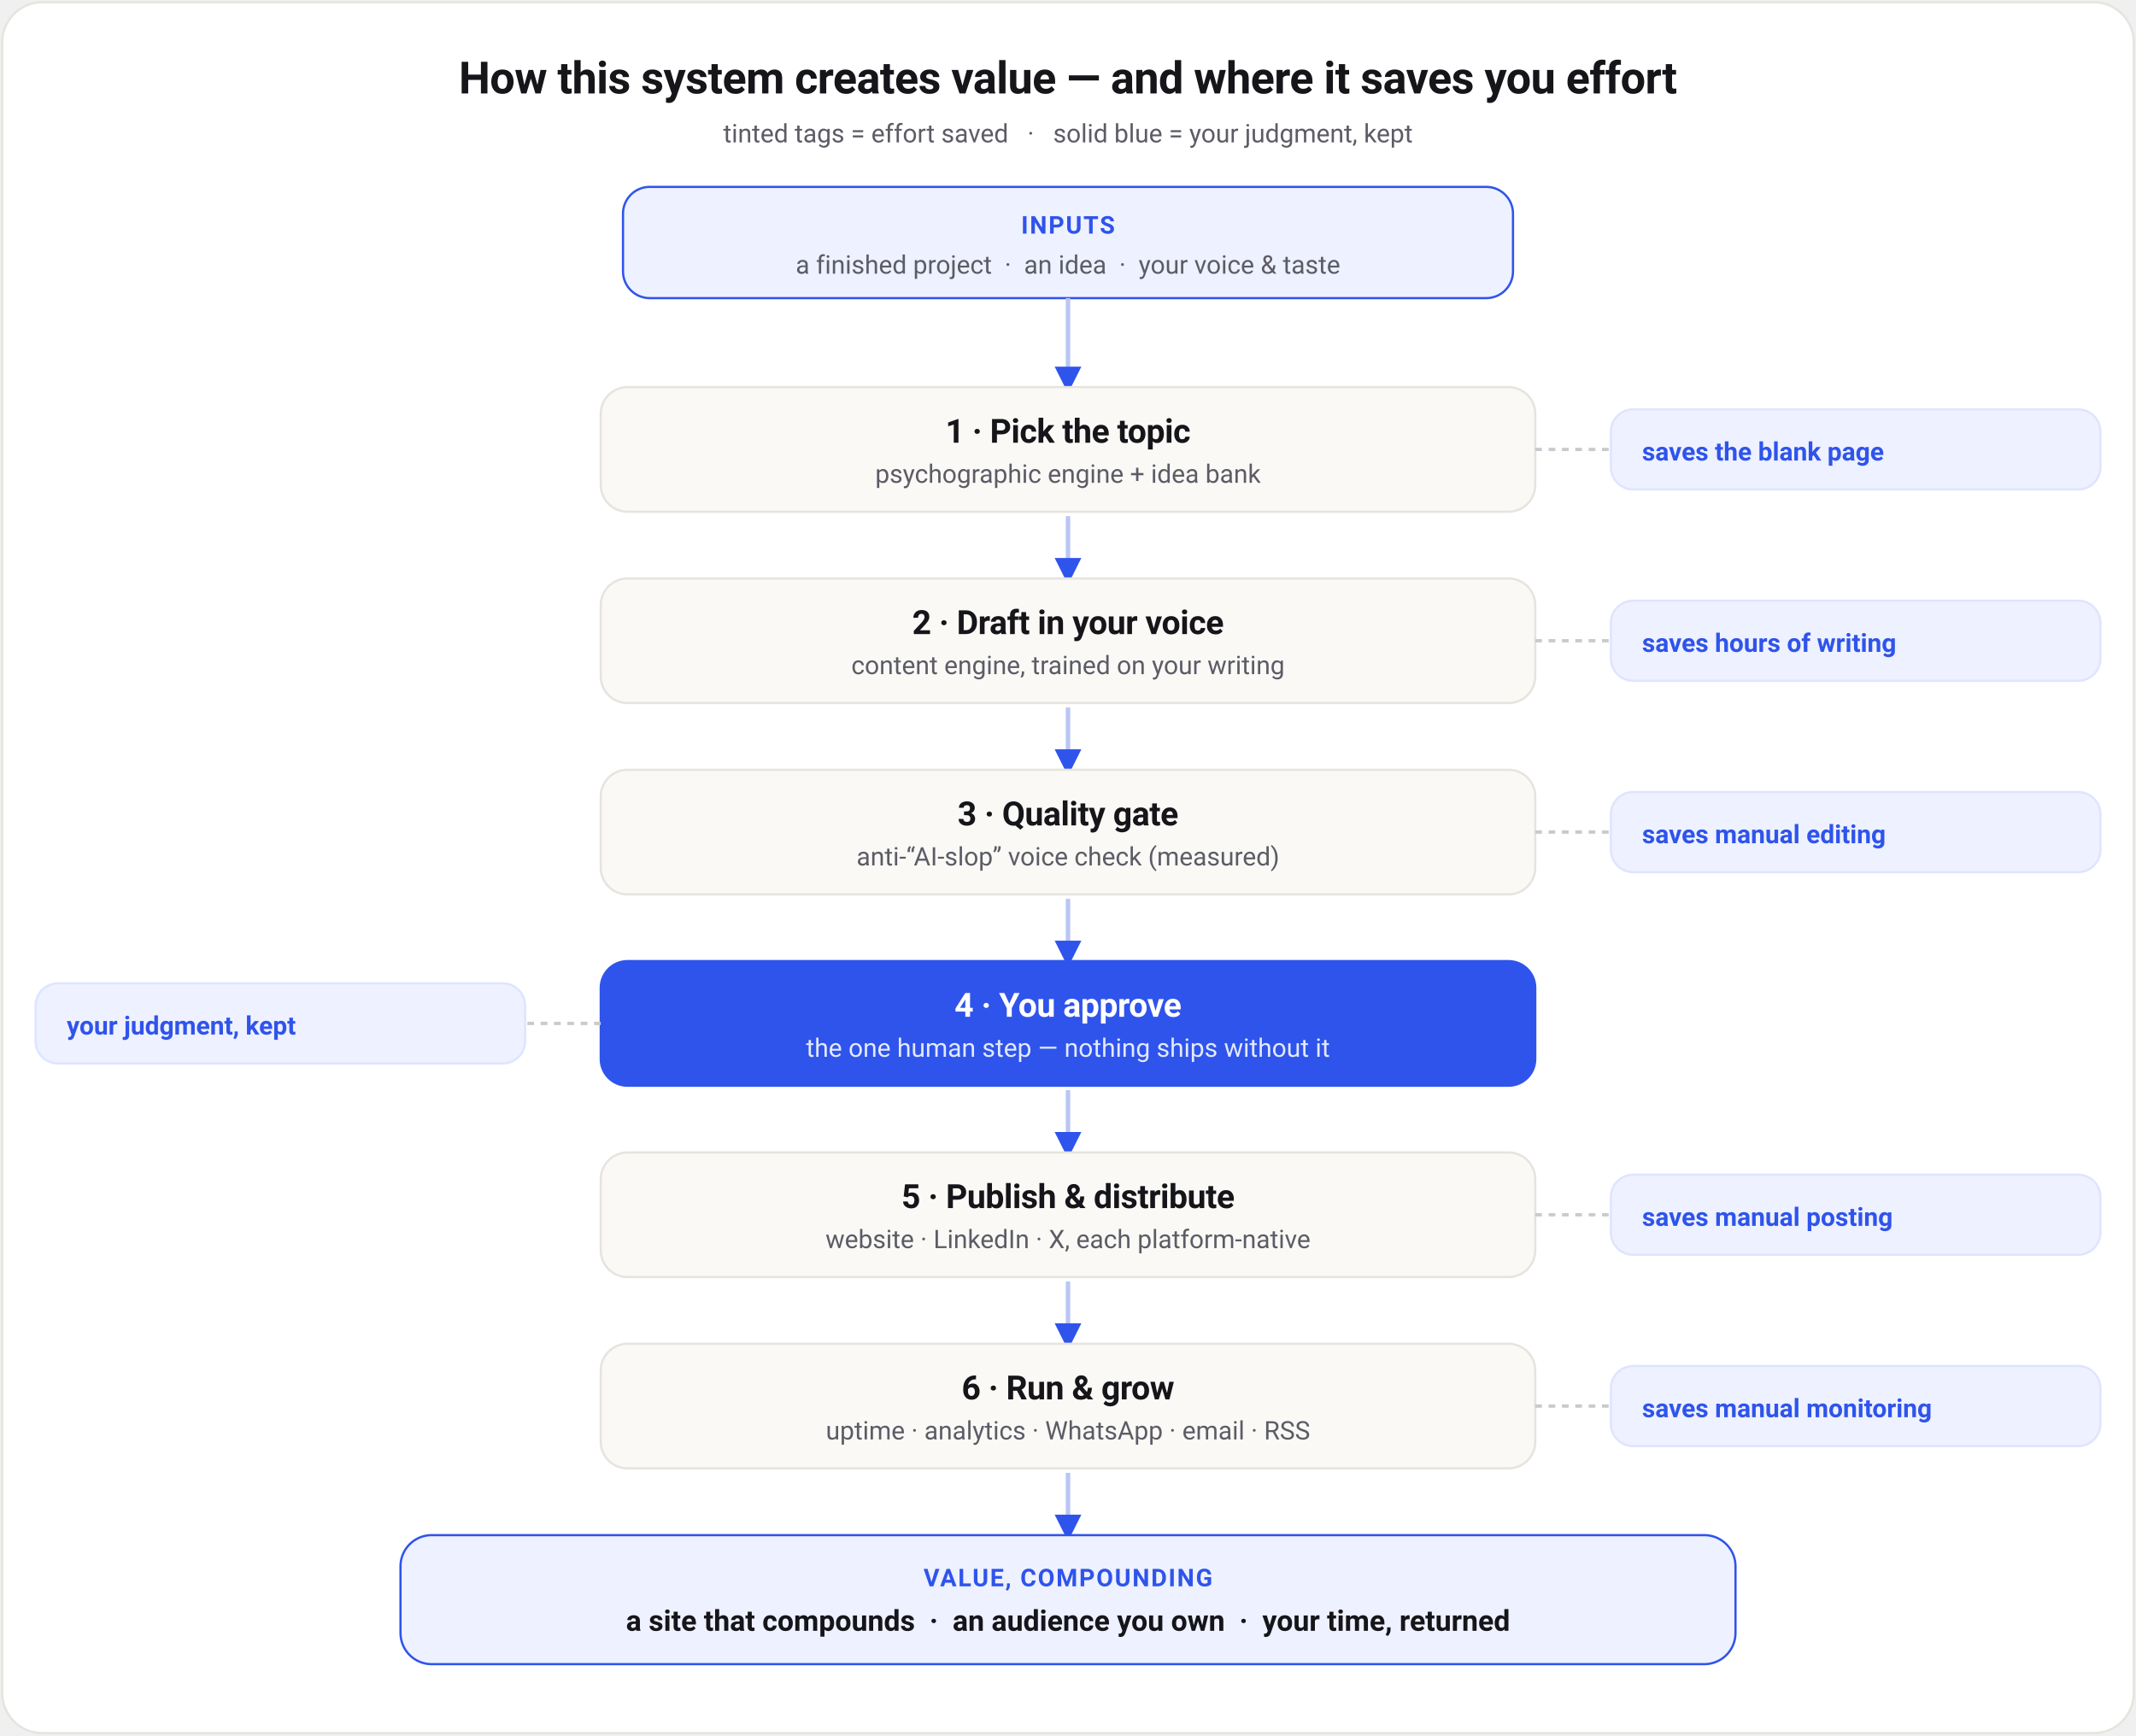
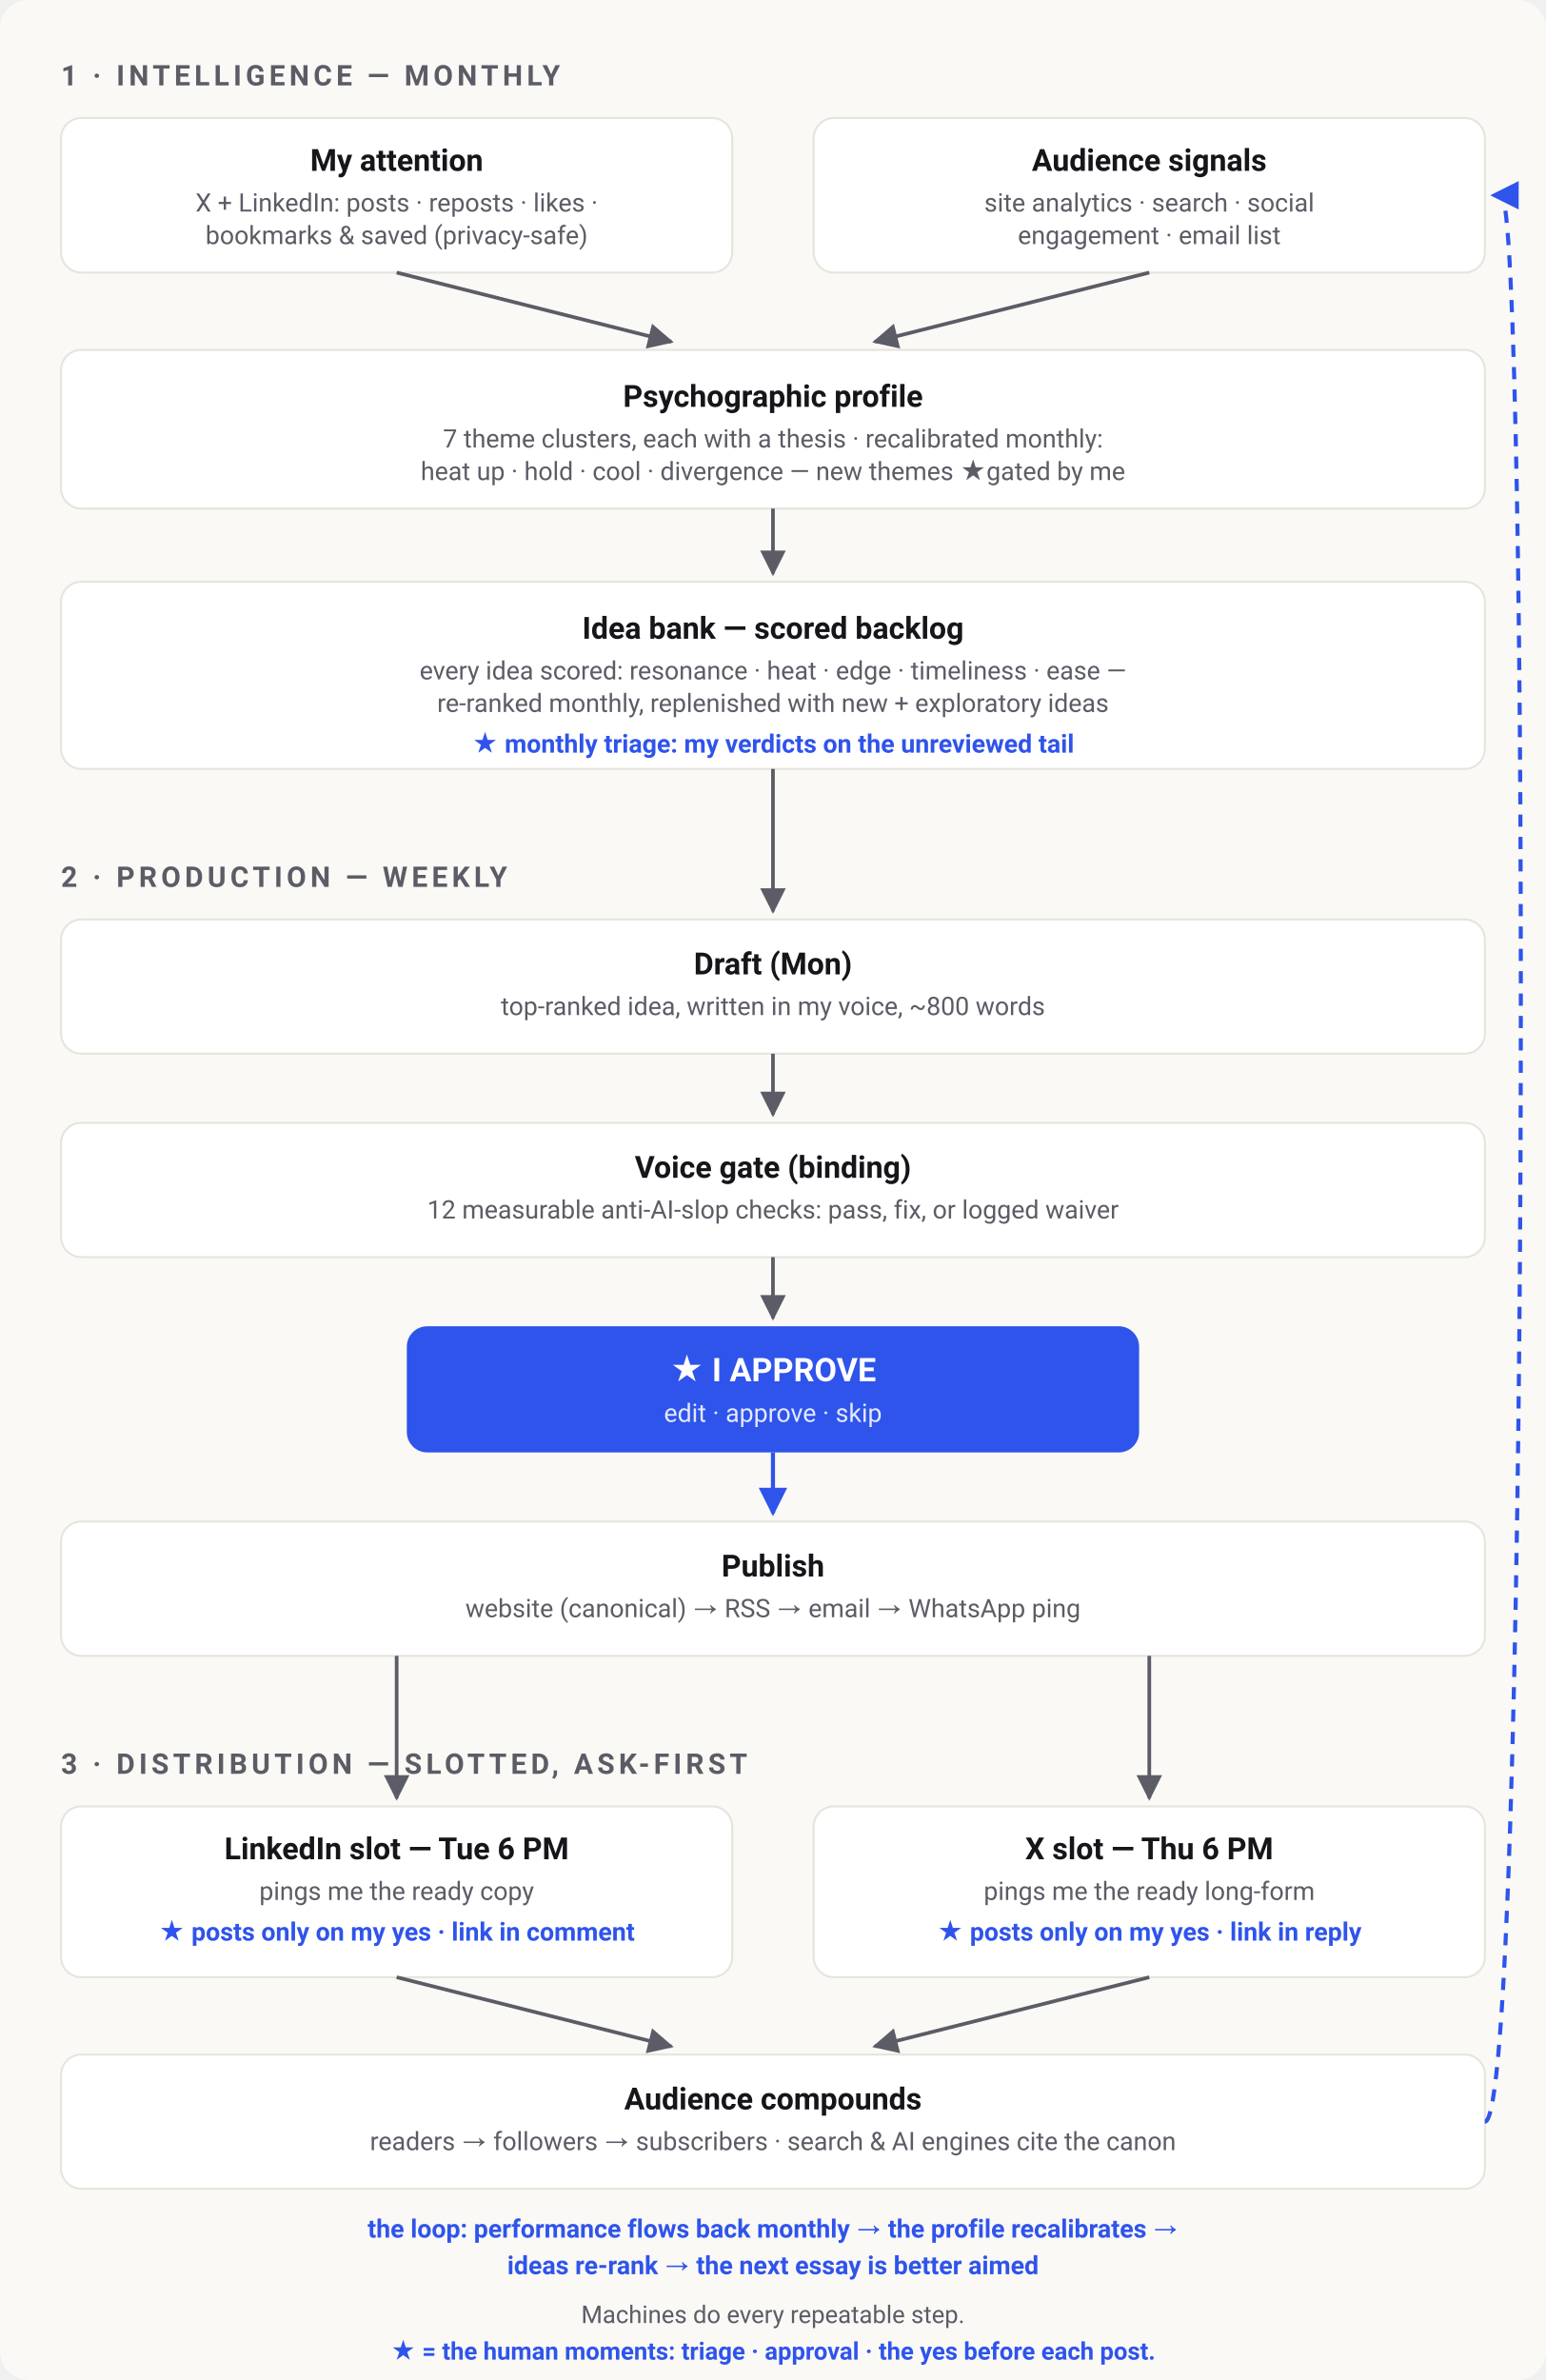
- <svg xmlns="http://www.w3.org/2000/svg" viewBox="0 0 960 780" role="img" aria-labelledby="vftitle vfdesc" font-family="-apple-system,BlinkMacSystemFont,'Segoe UI',Roboto,Helvetica,Arial,sans-serif">
-   <style>
-   .panel{fill:#ffffff;stroke:#e6e4dd}
-   .node{fill:#faf9f6;stroke:#e6e4dd}
-   .io{fill:#eef1ff;stroke:#2f54eb}
-   .human{fill:#2f54eb;stroke:#2f54eb}
-   .tag{fill:#eef1ff;stroke:#dfe4ff}
-   .ttl{fill:#15151a}
-   .sub{fill:#5c5c66}
-   .acc{fill:#2f54eb}
-   .tagtx{fill:#2f54eb}
-   .white{fill:#ffffff}
-   .whitesub{fill:#e3e9ff}
-   .flow{stroke:#b9c6f5}
-   .dash{stroke:#c9c9cf}
-   @media (prefers-color-scheme: dark){
-     .panel{fill:#16161a;stroke:#2a2a31}
-     .node{fill:#1e1e24;stroke:#33333a}
-     .io{fill:#20263f;stroke:#7e98ff}
-     .human{fill:#3a59d6;stroke:#7e98ff}
-     .tag{fill:#20263f;stroke:#34406b}
-     .ttl{fill:#ededf0}
-     .sub{fill:#9a9aa6}
-     .acc{fill:#7e98ff}
-     .tagtx{fill:#aebbff}
-     .whitesub{fill:#dfe6ff}
-     .flow{stroke:#3a59d6}
-     .dash{stroke:#3a3a42}
-   }
-   .t-ttl{font-size:15px;font-weight:650;letter-spacing:-0.01em}
-   .t-sub{font-size:11.5px}
-   .t-tag{font-size:11.5px;font-weight:600}
-   .t-h1{font-size:20px;font-weight:700;letter-spacing:-0.01em}
-   .t-band{font-size:13px;font-weight:600}
-   .t-lbl{font-size:11px;font-weight:700;letter-spacing:.06em}
- </style>
+ <svg xmlns="http://www.w3.org/2000/svg" viewBox="0 0 760 1170" font-family="-apple-system,BlinkMacSystemFont,'Segoe UI',Roboto,Helvetica,Arial,sans-serif" role="img" aria-labelledby="vfs-title vfs-desc">
  <defs>
-     <marker id="arr" viewBox="0 0 10 10" refX="6" refY="5" markerWidth="6" markerHeight="6" orient="auto-start-reverse">
-       <path d="M0 0L10 5L0 10z" class="acc" />
+     <marker id="sarr" viewBox="0 0 10 10" refX="9" refY="5" markerWidth="7" markerHeight="7" orient="auto-start-reverse">
+       <path d="M0,0 L10,5 L0,10 z" fill="#5c5c66" />
+     </marker>
+     <marker id="sarrA" viewBox="0 0 10 10" refX="9" refY="5" markerWidth="7" markerHeight="7" orient="auto-start-reverse">
+       <path d="M0,0 L10,5 L0,10 z" fill="#2f54eb" />
    </marker>
  </defs>
-   <rect x="1" y="1" width="958" height="778" rx="18" class="panel" />
-   <text x="480" y="42" text-anchor="middle" class="t-h1 ttl">How this system creates value — and where it saves you effort</text>
-   <text x="480" y="64" text-anchor="middle" class="t-sub sub">tinted tags = effort saved   ·   solid blue = your judgment, kept</text>
-   <rect x="280" y="84" width="400" height="50" rx="12" class="io" />
-   <text x="480" y="105" text-anchor="middle" class="t-lbl acc">INPUTS</text>
-   <text x="480" y="123" text-anchor="middle" class="t-sub sub">a finished project  ·  an idea  ·  your voice &amp; taste</text>
-   <g class="flow" stroke-width="2" fill="none" marker-end="url(#arr)">
-     <line x1="480" y1="134" x2="480" y2="172" />
-     <line x1="480" y1="232" x2="480" y2="258" />
-     <line x1="480" y1="318" x2="480" y2="344" />
-     <line x1="480" y1="404" x2="480" y2="430" />
-     <line x1="480" y1="490" x2="480" y2="516" />
-     <line x1="480" y1="576" x2="480" y2="602" />
-     <line x1="480" y1="662" x2="480" y2="688" />
-   </g>
-   <rect x="270" y="174" width="420" height="56" rx="12" class="node" />
-   <text x="480" y="199" text-anchor="middle" class="t-ttl ttl">1 · Pick the topic</text>
-   <text x="480" y="217" text-anchor="middle" class="t-sub sub">psychographic engine + idea bank</text>
-   <rect x="270" y="260" width="420" height="56" rx="12" class="node" />
-   <text x="480" y="285" text-anchor="middle" class="t-ttl ttl">2 · Draft in your voice</text>
-   <text x="480" y="303" text-anchor="middle" class="t-sub sub">content engine, trained on your writing</text>
-   <rect x="270" y="346" width="420" height="56" rx="12" class="node" />
-   <text x="480" y="371" text-anchor="middle" class="t-ttl ttl">3 · Quality gate</text>
-   <text x="480" y="389" text-anchor="middle" class="t-sub sub">anti-“AI-slop” voice check (measured)</text>
-   <rect x="270" y="432" width="420" height="56" rx="12" class="human" />
-   <text x="480" y="457" text-anchor="middle" class="t-ttl white">4 · You approve</text>
-   <text x="480" y="475" text-anchor="middle" class="t-sub whitesub">the one human step — nothing ships without it</text>
-   <rect x="270" y="518" width="420" height="56" rx="12" class="node" />
-   <text x="480" y="543" text-anchor="middle" class="t-ttl ttl">5 · Publish &amp; distribute</text>
-   <text x="480" y="561" text-anchor="middle" class="t-sub sub">website · LinkedIn · X, each platform-native</text>
-   <rect x="270" y="604" width="420" height="56" rx="12" class="node" />
-   <text x="480" y="629" text-anchor="middle" class="t-ttl ttl">6 · Run &amp; grow</text>
-   <text x="480" y="647" text-anchor="middle" class="t-sub sub">uptime · analytics · WhatsApp · email · RSS</text>
-   <g>
-     <line x1="690" y1="202" x2="724" y2="202" class="dash" stroke-width="1.5" stroke-dasharray="3 3" />
-     <rect x="724" y="184" width="220" height="36" rx="10" class="tag" />
-     <text x="738" y="207" class="t-tag tagtx">saves the blank page</text>
-     <line x1="690" y1="288" x2="724" y2="288" class="dash" stroke-width="1.5" stroke-dasharray="3 3" />
-     <rect x="724" y="270" width="220" height="36" rx="10" class="tag" />
-     <text x="738" y="293" class="t-tag tagtx">saves hours of writing</text>
-     <line x1="690" y1="374" x2="724" y2="374" class="dash" stroke-width="1.5" stroke-dasharray="3 3" />
-     <rect x="724" y="356" width="220" height="36" rx="10" class="tag" />
-     <text x="738" y="379" class="t-tag tagtx">saves manual editing</text>
-     <line x1="690" y1="546" x2="724" y2="546" class="dash" stroke-width="1.5" stroke-dasharray="3 3" />
-     <rect x="724" y="528" width="220" height="36" rx="10" class="tag" />
-     <text x="738" y="551" class="t-tag tagtx">saves manual posting</text>
-     <line x1="690" y1="632" x2="724" y2="632" class="dash" stroke-width="1.5" stroke-dasharray="3 3" />
-     <rect x="724" y="614" width="220" height="36" rx="10" class="tag" />
-     <text x="738" y="637" class="t-tag tagtx">saves manual monitoring</text>
-   </g>
-   <line x1="270" y1="460" x2="236" y2="460" class="dash" stroke-width="1.5" stroke-dasharray="3 3" />
-   <rect x="16" y="442" width="220" height="36" rx="10" class="tag" />
-   <text x="30" y="465" class="t-tag tagtx">your judgment, kept</text>
-   <rect x="180" y="690" width="600" height="58" rx="14" class="io" />
-   <text x="480" y="713" text-anchor="middle" class="t-lbl acc">VALUE, COMPOUNDING</text>
-   <text x="480" y="733" text-anchor="middle" class="t-band ttl">a site that compounds  ·  an audience you own  ·  your time, returned</text>
+   <rect width="760" height="1170" rx="14" fill="#faf9f6" />
+   <text x="30" y="42" font-size="14" font-weight="700" fill="#5c5c66" letter-spacing="2">1 · INTELLIGENCE — MONTHLY</text>
+   <rect x="30" y="58" width="330" height="76" rx="10" fill="#ffffff" stroke="#e6e4dd" />
+   <text x="195" y="84" font-size="15" font-weight="650" fill="#15151a" text-anchor="middle">My attention</text>
+   <text x="195" y="104" font-size="12.5" fill="#5c5c66" text-anchor="middle">X + LinkedIn: posts · reposts · likes ·</text>
+   <text x="195" y="120" font-size="12.5" fill="#5c5c66" text-anchor="middle">bookmarks &amp; saved (privacy-safe)</text>
+   <rect x="400" y="58" width="330" height="76" rx="10" fill="#ffffff" stroke="#e6e4dd" />
+   <text x="565" y="84" font-size="15" font-weight="650" fill="#15151a" text-anchor="middle">Audience signals</text>
+   <text x="565" y="104" font-size="12.5" fill="#5c5c66" text-anchor="middle">site analytics · search · social</text>
+   <text x="565" y="120" font-size="12.5" fill="#5c5c66" text-anchor="middle">engagement · email list</text>
+   <line x1="195" y1="134" x2="330" y2="168" stroke="#5c5c66" stroke-width="1.8" marker-end="url(#sarr)" />
+   <line x1="565" y1="134" x2="430" y2="168" stroke="#5c5c66" stroke-width="1.8" marker-end="url(#sarr)" />
+   <rect x="30" y="172" width="700" height="78" rx="10" fill="#ffffff" stroke="#e6e4dd" />
+   <text x="380" y="200" font-size="15" font-weight="650" fill="#15151a" text-anchor="middle">Psychographic profile</text>
+   <text x="380" y="220" font-size="12.5" fill="#5c5c66" text-anchor="middle">7 theme clusters, each with a thesis · recalibrated monthly:</text>
+   <text x="380" y="236" font-size="12.5" fill="#5c5c66" text-anchor="middle">heat up · hold · cool · divergence — new themes ★gated by me</text>
+   <line x1="380" y1="250" x2="380" y2="282" stroke="#5c5c66" stroke-width="1.8" marker-end="url(#sarr)" />
+   <rect x="30" y="286" width="700" height="92" rx="10" fill="#ffffff" stroke="#e6e4dd" />
+   <text x="380" y="314" font-size="15" font-weight="650" fill="#15151a" text-anchor="middle">Idea bank — scored backlog</text>
+   <text x="380" y="334" font-size="12.5" fill="#5c5c66" text-anchor="middle">every idea scored: resonance · heat · edge · timeliness · ease —</text>
+   <text x="380" y="350" font-size="12.5" fill="#5c5c66" text-anchor="middle">re-ranked monthly, replenished with new + exploratory ideas</text>
+   <text x="380" y="370" font-size="12.5" font-weight="650" fill="#2f54eb" text-anchor="middle">★ monthly triage: my verdicts on the unreviewed tail</text>
+   <text x="30" y="436" font-size="14" font-weight="700" fill="#5c5c66" letter-spacing="2">2 · PRODUCTION — WEEKLY</text>
+   <line x1="380" y1="378" x2="380" y2="448" stroke="#5c5c66" stroke-width="1.8" marker-end="url(#sarr)" />
+   <rect x="30" y="452" width="700" height="66" rx="10" fill="#ffffff" stroke="#e6e4dd" />
+   <text x="380" y="479" font-size="15" font-weight="650" fill="#15151a" text-anchor="middle">Draft (Mon)</text>
+   <text x="380" y="499" font-size="12.5" fill="#5c5c66" text-anchor="middle">top-ranked idea, written in my voice, ~800 words</text>
+   <line x1="380" y1="518" x2="380" y2="548" stroke="#5c5c66" stroke-width="1.8" marker-end="url(#sarr)" />
+   <rect x="30" y="552" width="700" height="66" rx="10" fill="#ffffff" stroke="#e6e4dd" />
+   <text x="380" y="579" font-size="15" font-weight="650" fill="#15151a" text-anchor="middle">Voice gate (binding)</text>
+   <text x="380" y="599" font-size="12.5" fill="#5c5c66" text-anchor="middle">12 measurable anti-AI-slop checks: pass, fix, or logged waiver</text>
+   <line x1="380" y1="618" x2="380" y2="648" stroke="#5c5c66" stroke-width="1.8" marker-end="url(#sarr)" />
+   <rect x="200" y="652" width="360" height="62" rx="10" fill="#2f54eb" />
+   <text x="380" y="679" font-size="16" font-weight="700" fill="#ffffff" text-anchor="middle">★ I APPROVE</text>
+   <text x="380" y="699" font-size="12.5" fill="#e3e9ff" text-anchor="middle">edit · approve · skip</text>
+   <line x1="380" y1="714" x2="380" y2="744" stroke="#2f54eb" stroke-width="2" marker-end="url(#sarrA)" />
+   <rect x="30" y="748" width="700" height="66" rx="10" fill="#ffffff" stroke="#e6e4dd" />
+   <text x="380" y="775" font-size="15" font-weight="650" fill="#15151a" text-anchor="middle">Publish</text>
+   <text x="380" y="795" font-size="12.5" fill="#5c5c66" text-anchor="middle">website (canonical) → RSS → email → WhatsApp ping</text>
+   <text x="30" y="872" font-size="14" font-weight="700" fill="#5c5c66" letter-spacing="2">3 · DISTRIBUTION — SLOTTED, ASK-FIRST</text>
+   <line x1="195" y1="814" x2="195" y2="884" stroke="#5c5c66" stroke-width="1.8" marker-end="url(#sarr)" />
+   <line x1="565" y1="814" x2="565" y2="884" stroke="#5c5c66" stroke-width="1.8" marker-end="url(#sarr)" />
+   <rect x="30" y="888" width="330" height="84" rx="10" fill="#ffffff" stroke="#e6e4dd" />
+   <text x="195" y="914" font-size="15" font-weight="650" fill="#15151a" text-anchor="middle">LinkedIn slot — Tue 6 PM</text>
+   <text x="195" y="934" font-size="12.5" fill="#5c5c66" text-anchor="middle">pings me the ready copy</text>
+   <text x="195" y="954" font-size="12.5" font-weight="650" fill="#2f54eb" text-anchor="middle">★ posts only on my yes · link in comment</text>
+   <rect x="400" y="888" width="330" height="84" rx="10" fill="#ffffff" stroke="#e6e4dd" />
+   <text x="565" y="914" font-size="15" font-weight="650" fill="#15151a" text-anchor="middle">X slot — Thu 6 PM</text>
+   <text x="565" y="934" font-size="12.5" fill="#5c5c66" text-anchor="middle">pings me the ready long-form</text>
+   <text x="565" y="954" font-size="12.5" font-weight="650" fill="#2f54eb" text-anchor="middle">★ posts only on my yes · link in reply</text>
+   <line x1="195" y1="972" x2="330" y2="1006" stroke="#5c5c66" stroke-width="1.8" marker-end="url(#sarr)" />
+   <line x1="565" y1="972" x2="430" y2="1006" stroke="#5c5c66" stroke-width="1.8" marker-end="url(#sarr)" />
+   <rect x="30" y="1010" width="700" height="66" rx="10" fill="#ffffff" stroke="#e6e4dd" />
+   <text x="380" y="1037" font-size="15" font-weight="650" fill="#15151a" text-anchor="middle">Audience compounds</text>
+   <text x="380" y="1057" font-size="12.5" fill="#5c5c66" text-anchor="middle">readers → followers → subscribers · search &amp; AI engines cite the canon</text>
+   <path d="M730,1043 C752,1043 752,96 738,96 L734,96" fill="none" stroke="#2f54eb" stroke-width="2" stroke-dasharray="6 5" marker-end="url(#sarrA)" />
+   <text x="380" y="1100" font-size="12.5" font-weight="650" fill="#2f54eb" text-anchor="middle">the loop: performance flows back monthly → the profile recalibrates →</text>
+   <text x="380" y="1118" font-size="12.5" font-weight="650" fill="#2f54eb" text-anchor="middle">ideas re-rank → the next essay is better aimed</text>
+   <text x="380" y="1142" font-size="12" fill="#5c5c66" text-anchor="middle">Machines do every repeatable step.</text>
+   <text x="380" y="1160" font-size="12" font-weight="700" fill="#2f54eb" text-anchor="middle">★ = the human moments: triage · approval · the yes before each post.</text>
</svg>
